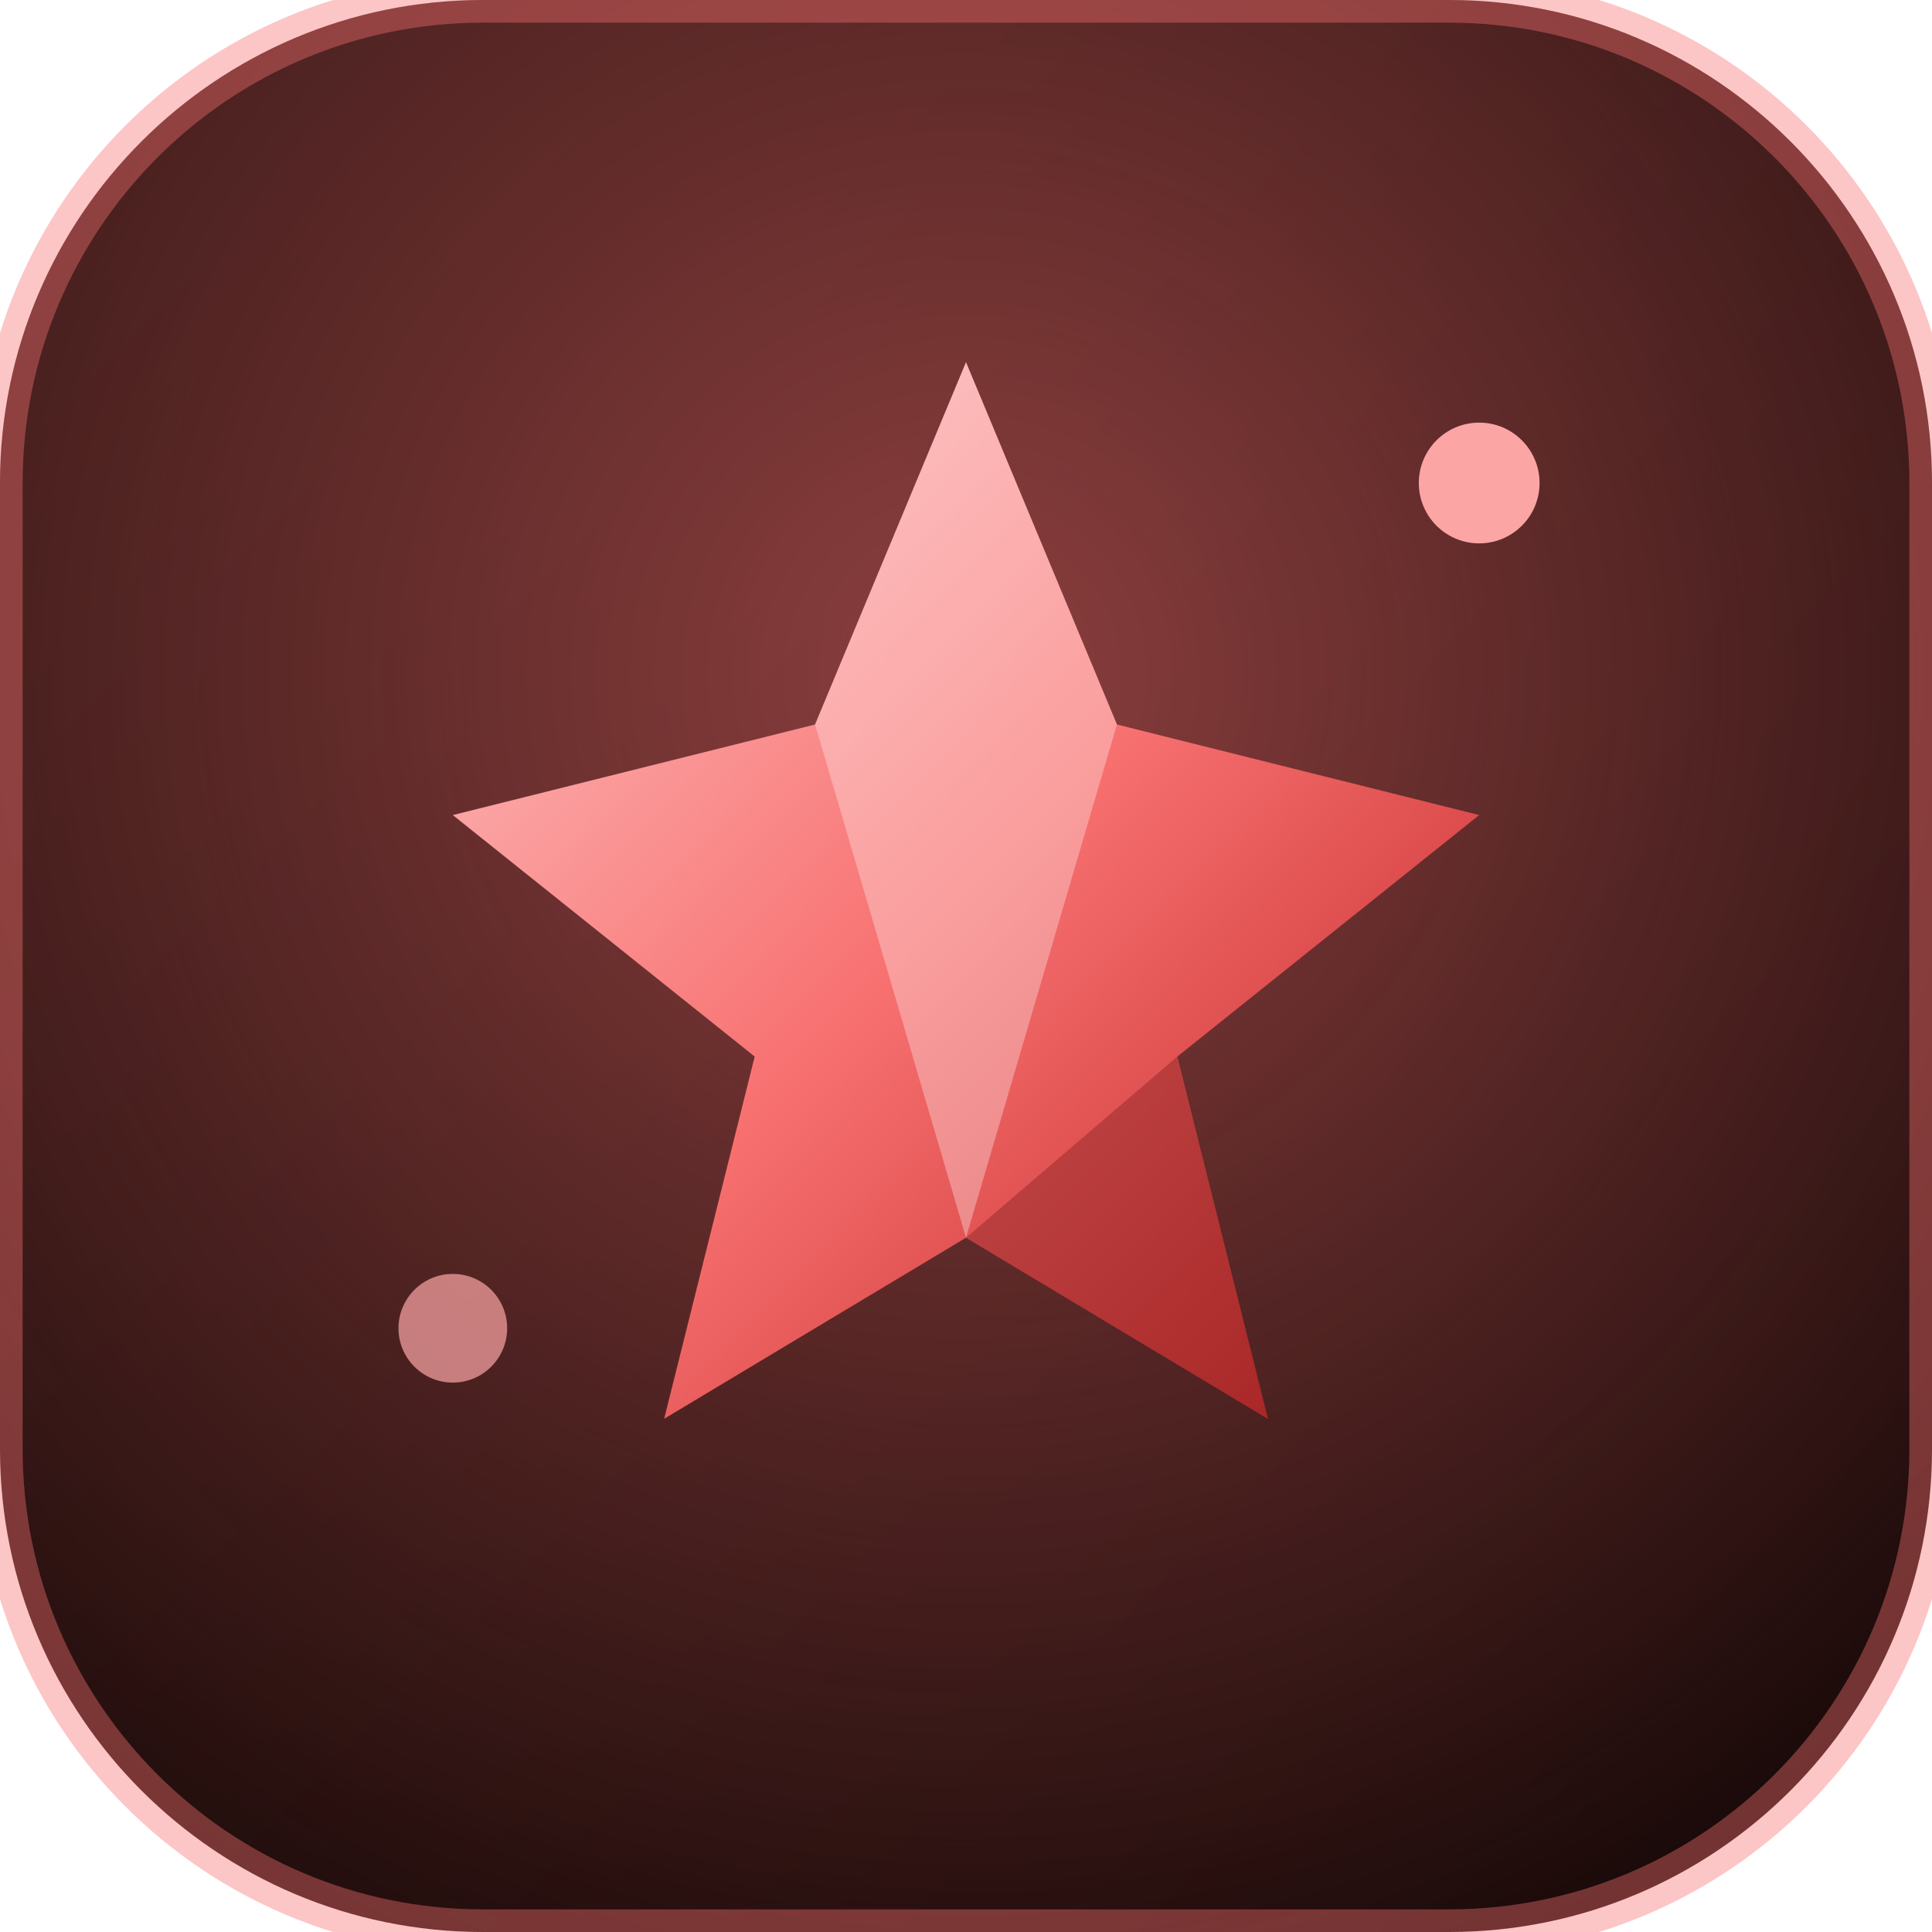
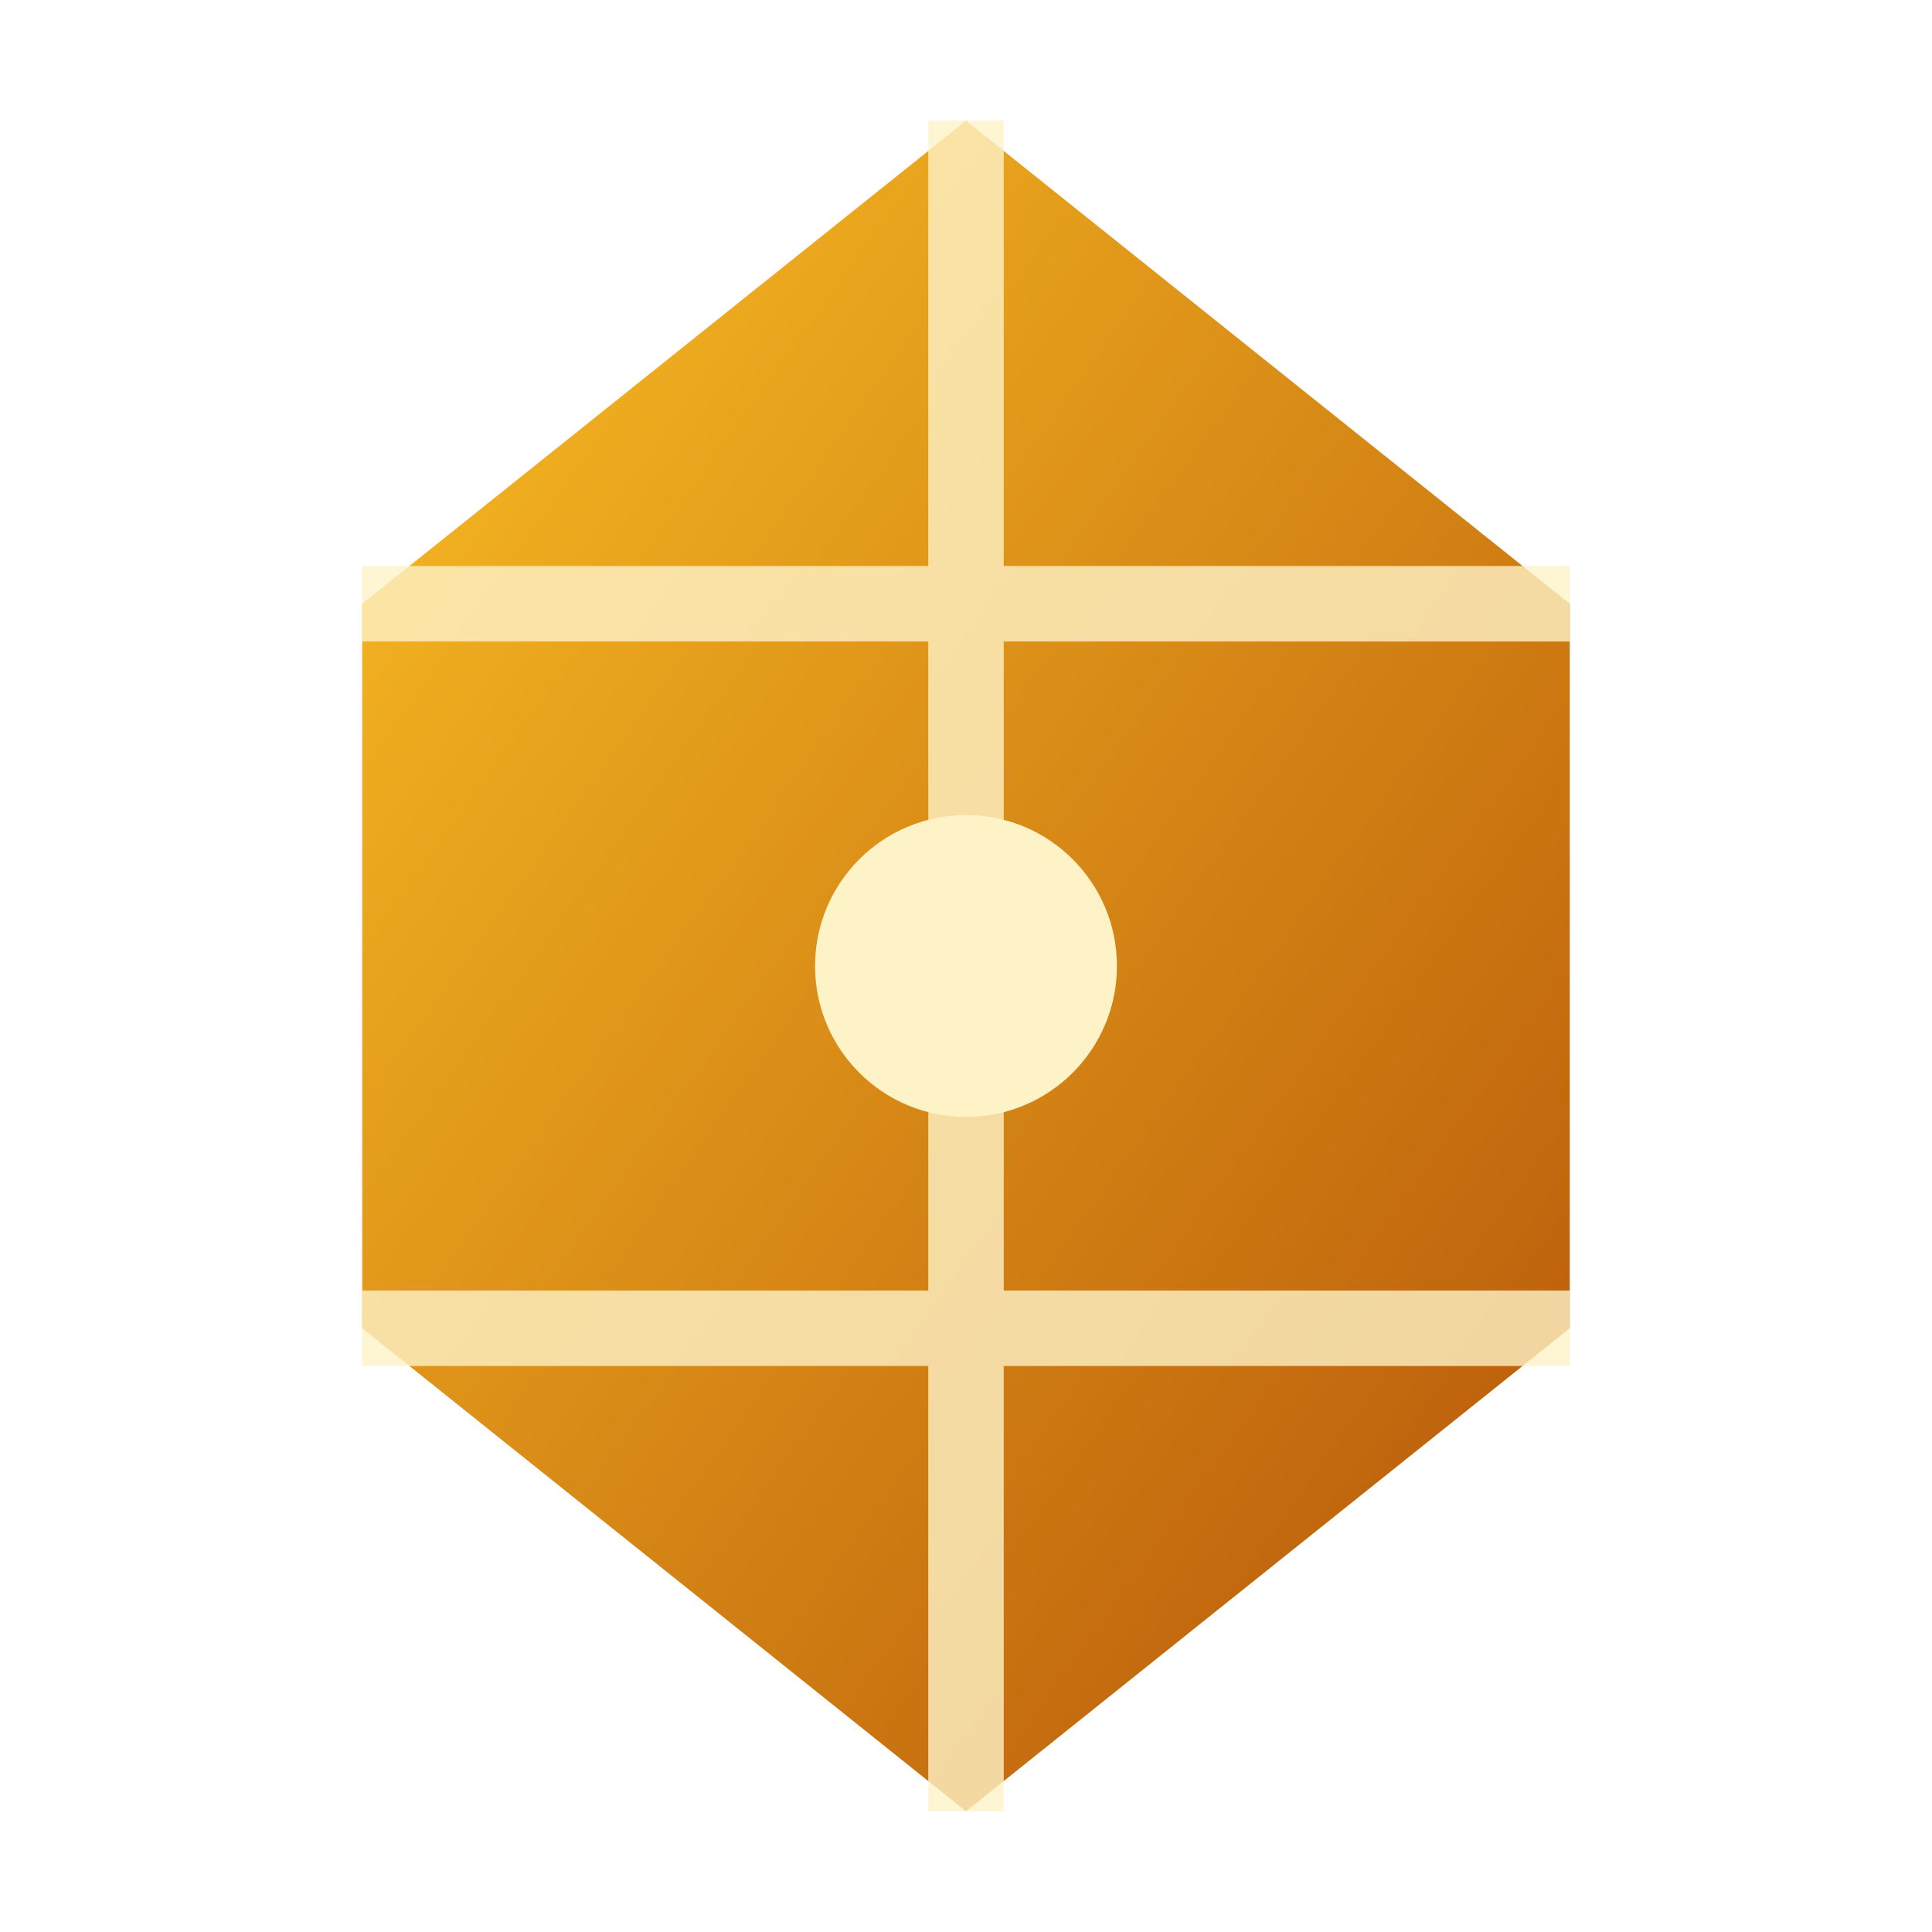
<svg xmlns="http://www.w3.org/2000/svg" viewBox="0 0 64 64">
  <defs>
-     <linearGradient id="pl" x1="0" y1="0" x2="1" y2="1">
-       <stop offset="0%" stop-color="#2a1210" />
-       <stop offset="100%" stop-color="#120605" />
-     </linearGradient>
-     <radialGradient id="gl" cx="50%" cy="35%" r="75%">
-       <stop offset="0%" stop-color="#f87171" stop-opacity="0.5" />
-       <stop offset="100%" stop-color="#f87171" stop-opacity="0" />
-     </radialGradient>
-     <linearGradient id="star" x1="0" y1="0" x2="1" y2="1">
-       <stop offset="0%" stop-color="#fecaca" />
-       <stop offset="50%" stop-color="#f87171" />
-       <stop offset="100%" stop-color="#b91c1c" />
+     <linearGradient id="g" x1="0" y1="0" x2="1" y2="1">
+       <stop offset="0%" stop-color="#fbbf24" />
+       <stop offset="100%" stop-color="#b45309" />
    </linearGradient>
  </defs>
-   <rect width="64" height="64" rx="16" fill="url(#pl)" />
-   <rect width="64" height="64" rx="16" fill="url(#gl)" />
-   <rect width="64" height="64" rx="16" fill="none" stroke="#f87171" stroke-opacity="0.4" stroke-width="1.5" />
-   <path d="M32 12 L37 24 L49 27 L39 35 L42 47 L32 41 L22 47 L25 35 L15 27 L27 24 Z" fill="url(#star)" />
-   <path d="M32 12 L37 24 L32 41 L27 24 Z" fill="#fff1f2" opacity="0.35" />
-   <path d="M32 41 L42 47 L39 35 Z" fill="#7f1d1d" opacity="0.4" />
-   <circle cx="49" cy="16" r="2" fill="#fca5a5" />
-   <circle cx="15" cy="44" r="1.8" fill="#fca5a5" opacity="0.7" />
+   <path d="M32 4 L52 20 L52 44 L32 60 L12 44 L12 20 Z" fill="url(#g)" />
+   <path d="M32 4 L32 60 M12 20 L52 20 M12 44 L52 44" stroke="#fef3c7" stroke-width="2.5" fill="none" opacity="0.8" />
+   <circle cx="32" cy="32" r="5" fill="#fef3c7" />
</svg>
